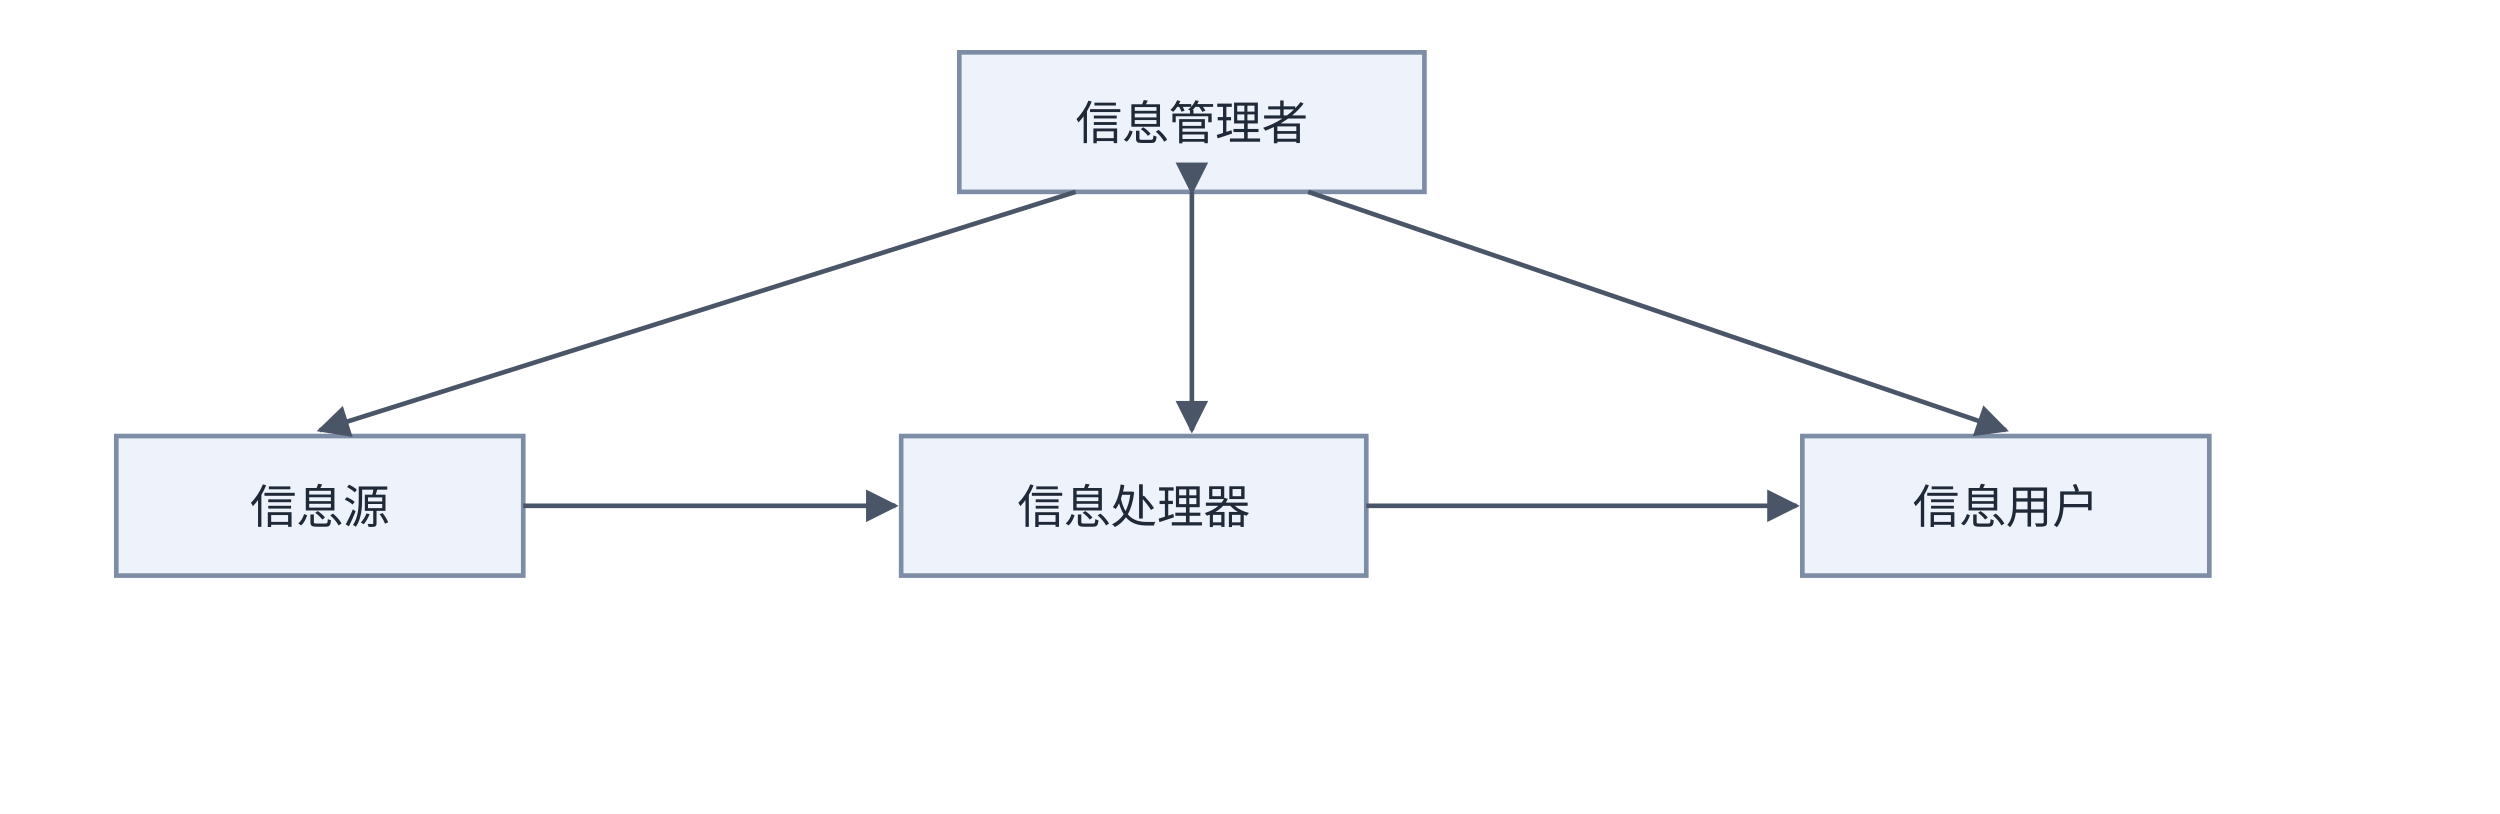
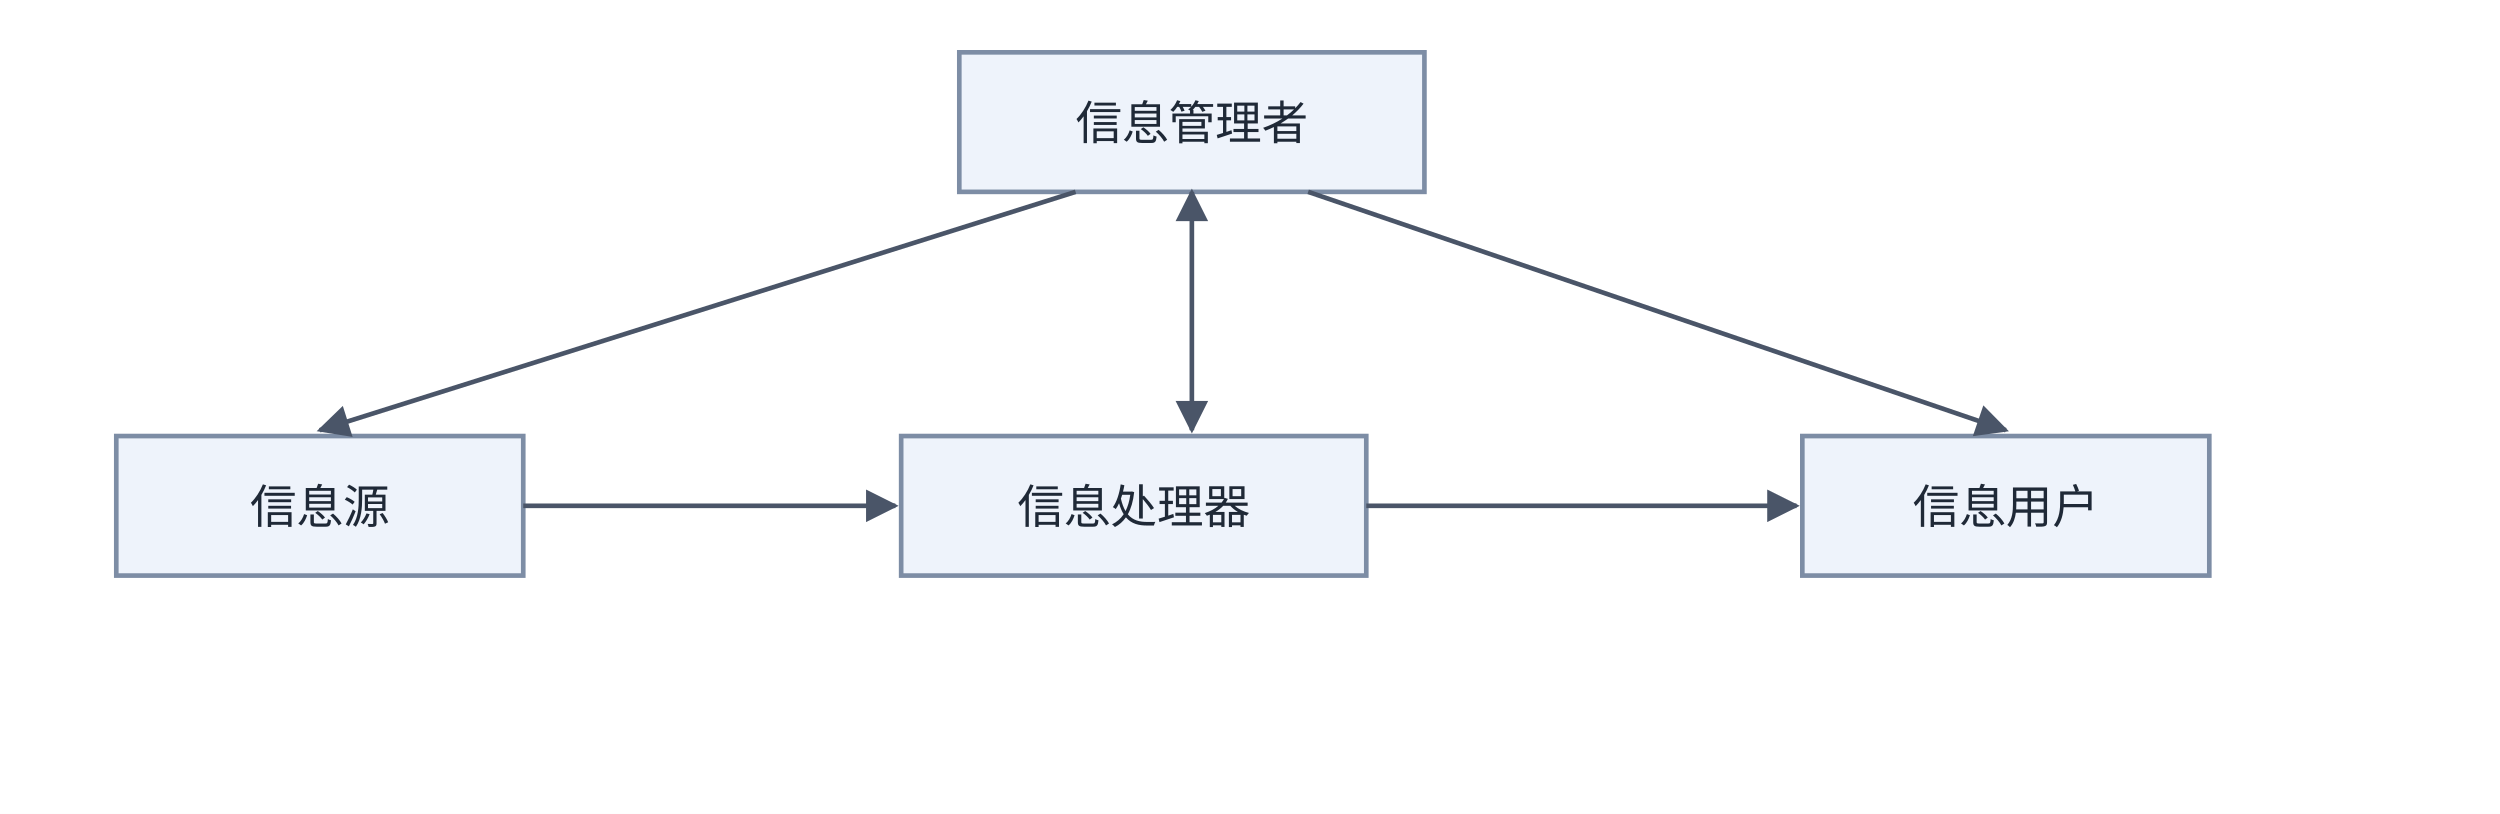
<svg xmlns="http://www.w3.org/2000/svg" width="860" height="280" viewBox="0 0 860 280" font-family="sans-serif">
  <rect width="860" height="280" fill="#ffffff" />
  <defs>
-     <marker id="arr" viewBox="0 0 10 10" refX="9" refY="5" markerWidth="7" markerHeight="7" orient="auto">
+     <marker id="arr" viewBox="0 0 10 10" refX="9" refY="5" markerWidth="7" markerHeight="7" orient="auto-start-reverse">
      <path d="M 0 0 L 10 5 L 0 10 Z" fill="#4a5568" />
    </marker>
  </defs>
  <rect x="330" y="18" width="160" height="48" fill="#eef3fb" stroke="#7d8da5" stroke-width="1.6" />
  <text x="410" y="48" text-anchor="middle" font-size="16" fill="#1f2937">信息管理者</text>
  <rect x="40" y="150" width="140" height="48" fill="#eef3fb" stroke="#7d8da5" stroke-width="1.6" />
  <text x="110" y="180" text-anchor="middle" font-size="16" fill="#1f2937">信息源</text>
  <rect x="310" y="150" width="160" height="48" fill="#eef3fb" stroke="#7d8da5" stroke-width="1.6" />
  <text x="390" y="180" text-anchor="middle" font-size="16" fill="#1f2937">信息处理器</text>
  <rect x="620" y="150" width="140" height="48" fill="#eef3fb" stroke="#7d8da5" stroke-width="1.6" />
  <text x="690" y="180" text-anchor="middle" font-size="16" fill="#1f2937">信息用户</text>
  <line x1="370" y1="66" x2="110" y2="148" stroke="#4a5568" stroke-width="1.6" marker-end="url(#arr)" />
  <line x1="450" y1="66" x2="690" y2="148" stroke="#4a5568" stroke-width="1.6" marker-end="url(#arr)" />
  <line x1="410" y1="66" x2="410" y2="148" stroke="#4a5568" stroke-width="1.6" marker-start="url(#arr)" marker-end="url(#arr)" />
  <line x1="180" y1="174" x2="308" y2="174" stroke="#4a5568" stroke-width="1.6" marker-end="url(#arr)" />
  <line x1="470" y1="174" x2="618" y2="174" stroke="#4a5568" stroke-width="1.6" marker-end="url(#arr)" />
</svg>
